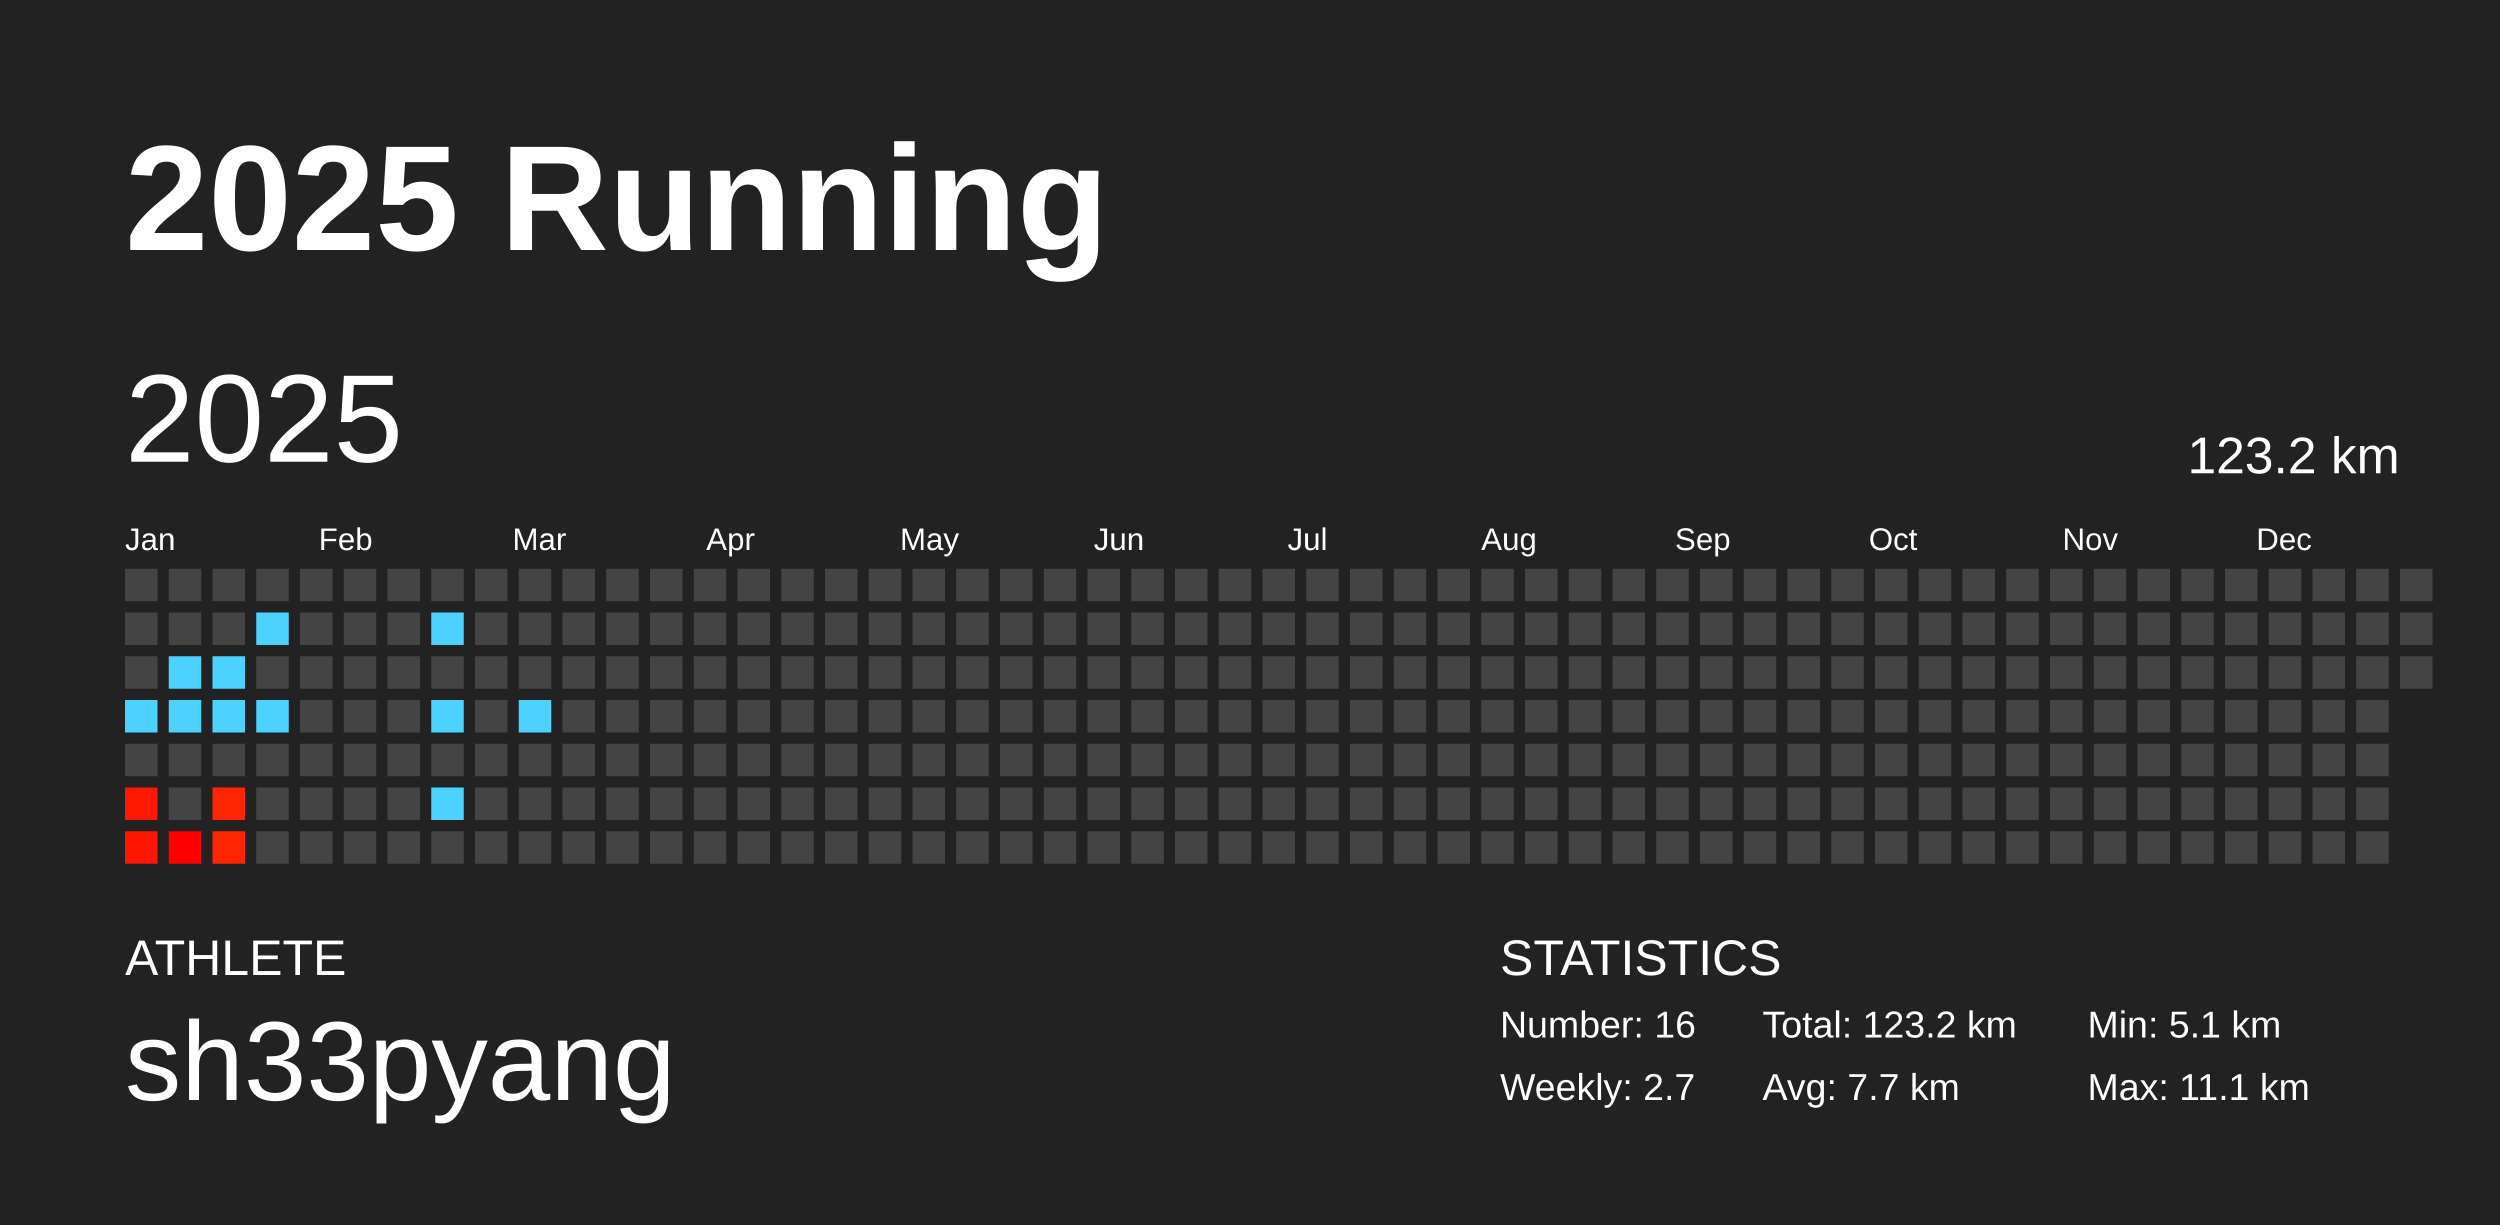
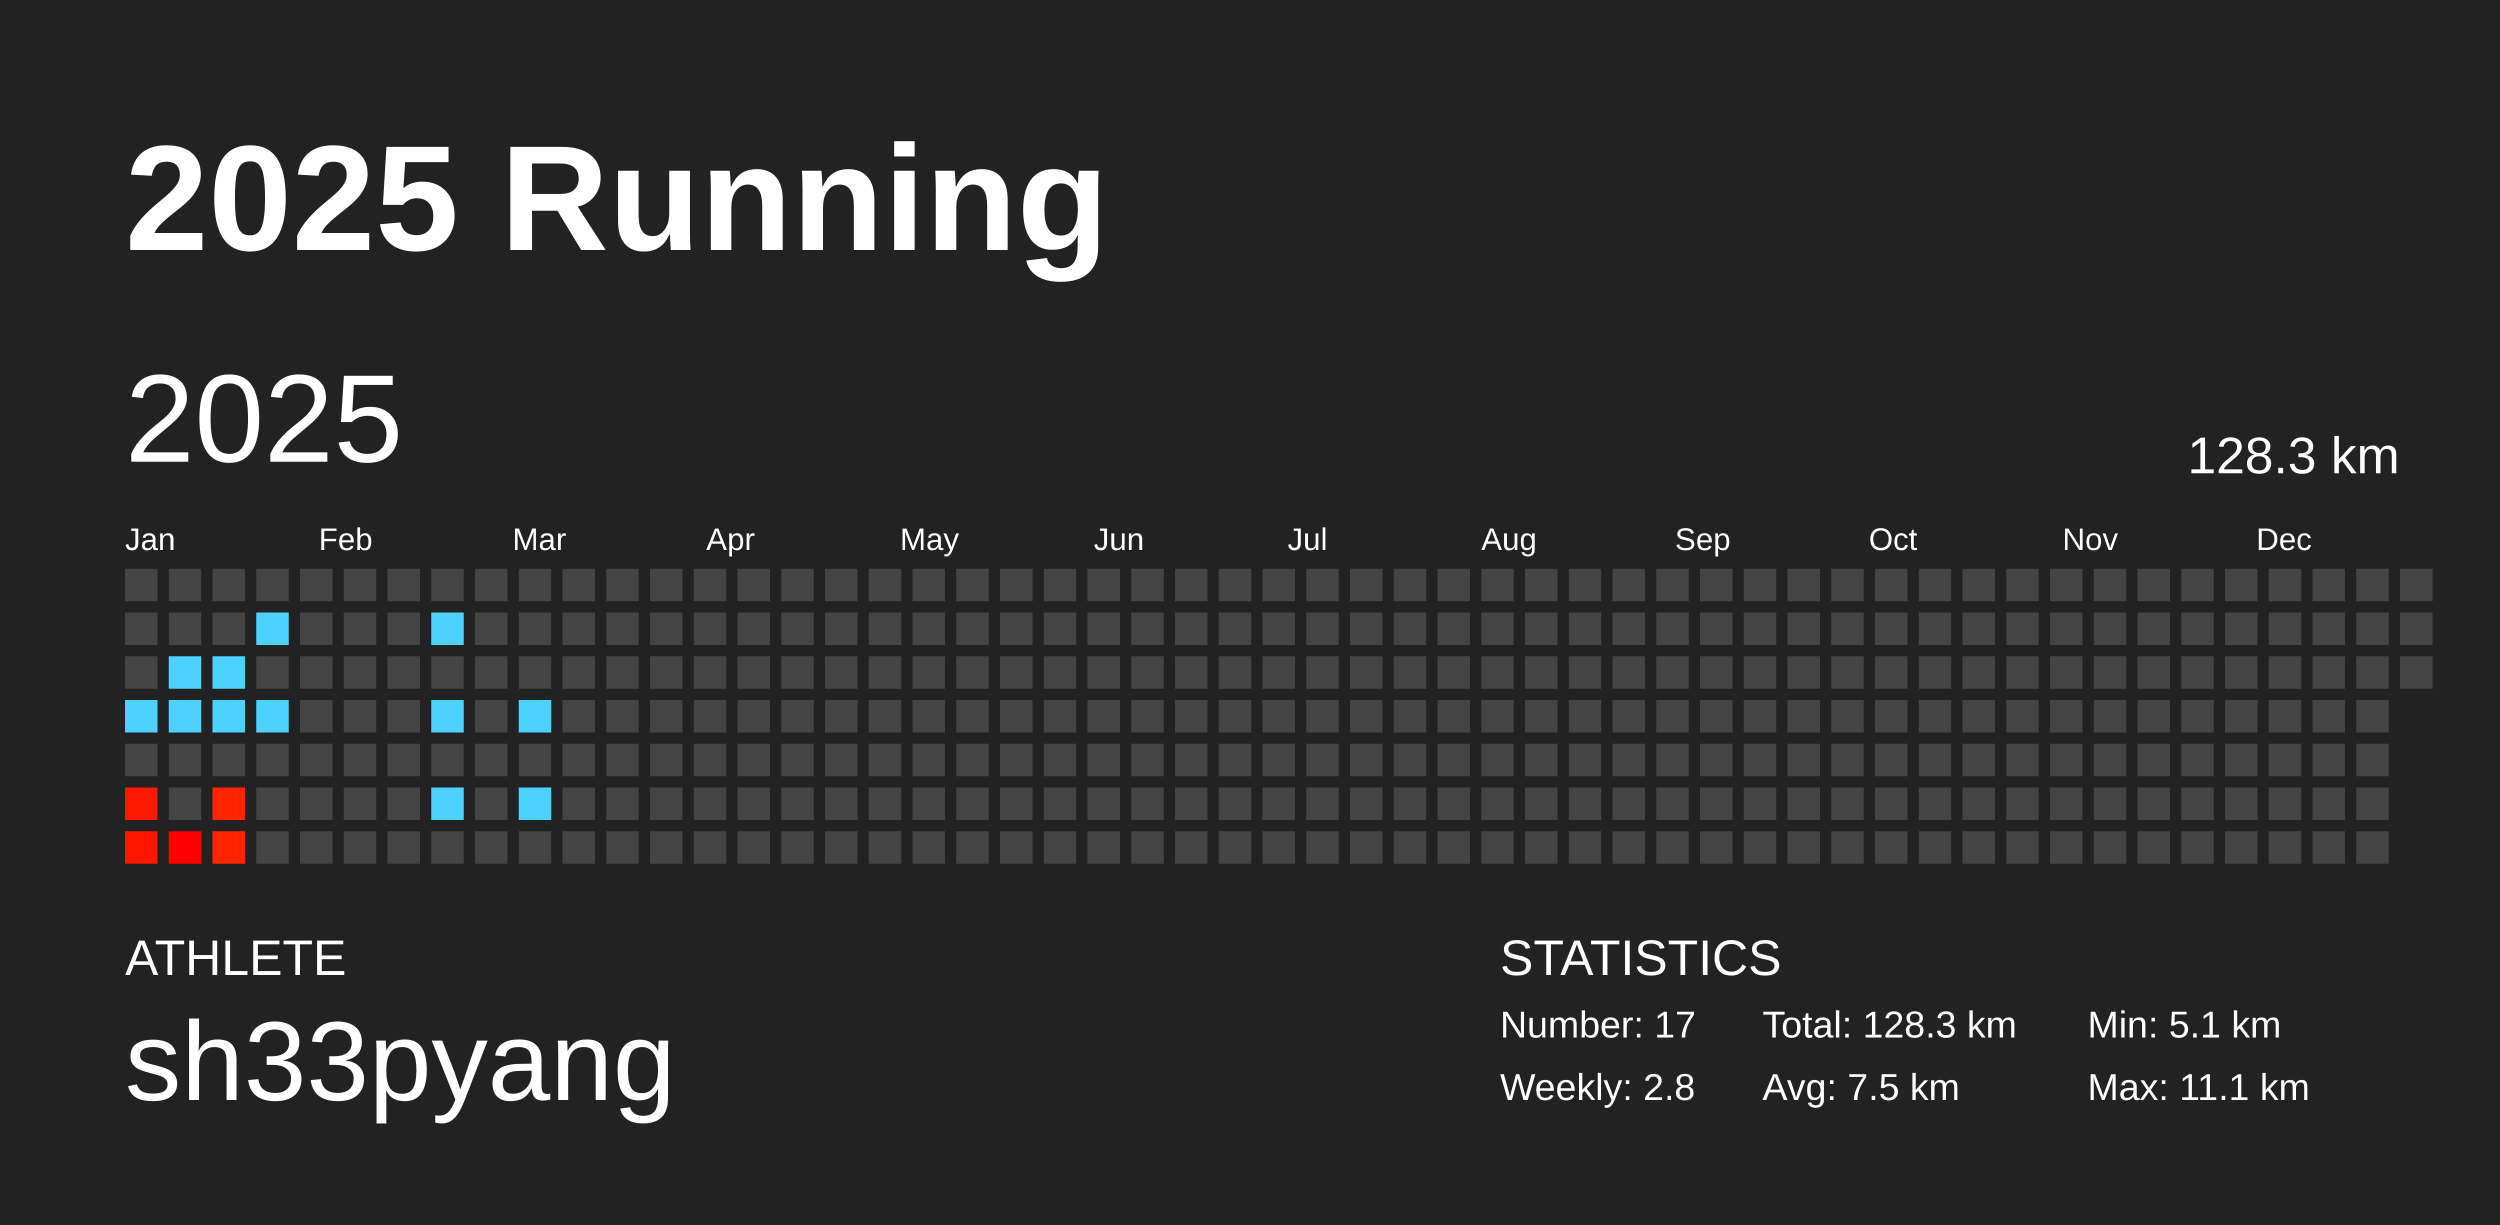
<svg xmlns="http://www.w3.org/2000/svg" baseProfile="full" height="98mm" version="1.1" viewBox="0,0,200,98" width="200mm">
  <defs />
  <rect fill="#222222" height="98" width="200" x="0" y="0" />
  <text fill="#FFFFFF" style="font-size:12px; font-family:Arial; font-weight:bold;" x="10" y="20">2025 Running</text>
  <text fill="#FFFFFF" style="font-size:4px; font-family:Arial" x="10" y="78">ATHLETE</text>
  <text fill="#FFFFFF" style="font-size:9px; font-family:Arial" x="10" y="88">sh33pyang</text>
  <text fill="#FFFFFF" style="font-size:4px; font-family:Arial" x="120" y="78">STATISTICS</text>
-   <text fill="#FFFFFF" style="font-size:3px; font-family:Arial" x="120" y="83">Number: 16</text>
-   <text fill="#FFFFFF" style="font-size:3px; font-family:Arial" x="120" y="88">Weekly: 2.7</text>
-   <text fill="#FFFFFF" style="font-size:3px; font-family:Arial" x="141" y="83">Total: 123.2 km</text>
-   <text fill="#FFFFFF" style="font-size:3px; font-family:Arial" x="141" y="88">Avg: 7.7 km</text>
+   <text fill="#FFFFFF" style="font-size:3px; font-family:Arial" x="120" y="83">Number: 17</text>
+   <text fill="#FFFFFF" style="font-size:3px; font-family:Arial" x="120" y="88">Weekly: 2.8</text>
+   <text fill="#FFFFFF" style="font-size:3px; font-family:Arial" x="141" y="83">Total: 128.3 km</text>
+   <text fill="#FFFFFF" style="font-size:3px; font-family:Arial" x="141" y="88">Avg: 7.5 km</text>
  <text fill="#FFFFFF" style="font-size:3px; font-family:Arial" x="167" y="83">Min: 5.1 km</text>
  <text fill="#FFFFFF" style="font-size:3px; font-family:Arial" x="167" y="88">Max: 11.1 km</text>
  <text dominant-baseline="hanging" fill="#FFFFFF" style="font-size:10.0px; font-family:Arial;" x="10" y="30">2025</text>
-   <text dominant-baseline="hanging" fill="#FFFFFF" style="font-size:4.125px; font-family:Arial;" x="175" y="35">123.2 km</text>
+   <text dominant-baseline="hanging" fill="#FFFFFF" style="font-size:4.125px; font-family:Arial;" x="175" y="35">128.3 km</text>
  <text fill="#FFFFFF" style="font-size:2.5px; font-family:Arial" x="10.0" y="44">Jan</text>
  <text fill="#FFFFFF" style="font-size:2.5px; font-family:Arial" x="25.5" y="44">Feb</text>
  <text fill="#FFFFFF" style="font-size:2.5px; font-family:Arial" x="41.0" y="44">Mar</text>
  <text fill="#FFFFFF" style="font-size:2.5px; font-family:Arial" x="56.5" y="44">Apr</text>
  <text fill="#FFFFFF" style="font-size:2.5px; font-family:Arial" x="72.0" y="44">May</text>
  <text fill="#FFFFFF" style="font-size:2.5px; font-family:Arial" x="87.5" y="44">Jun</text>
  <text fill="#FFFFFF" style="font-size:2.5px; font-family:Arial" x="103.0" y="44">Jul</text>
  <text fill="#FFFFFF" style="font-size:2.5px; font-family:Arial" x="118.5" y="44">Aug</text>
  <text fill="#FFFFFF" style="font-size:2.5px; font-family:Arial" x="134.0" y="44">Sep</text>
  <text fill="#FFFFFF" style="font-size:2.5px; font-family:Arial" x="149.5" y="44">Oct</text>
  <text fill="#FFFFFF" style="font-size:2.5px; font-family:Arial" x="165.0" y="44">Nov</text>
  <text fill="#FFFFFF" style="font-size:2.5px; font-family:Arial" x="180.5" y="44">Dec</text>
  <rect fill="#444444" height="2.6" width="2.6" x="10.0" y="45.5" />
  <rect fill="#444444" height="2.6" width="2.6" x="10.0" y="49.0" />
  <rect fill="#444444" height="2.6" width="2.6" x="10.0" y="52.5" />
  <rect fill="#4dd2ff" height="2.6" width="2.6" x="10.0" y="56.0" />
  <rect fill="#444444" height="2.6" width="2.6" x="10.0" y="59.5" />
  <rect fill="#ff1800" height="2.6" width="2.6" x="10.0" y="63.0" />
  <rect fill="#ff1600" height="2.6" width="2.6" x="10.0" y="66.5" />
  <rect fill="#444444" height="2.6" width="2.6" x="13.5" y="45.5" />
  <rect fill="#444444" height="2.6" width="2.6" x="13.5" y="49.0" />
  <rect fill="#4dd2ff" height="2.6" width="2.6" x="13.5" y="52.5" />
  <rect fill="#4dd2ff" height="2.6" width="2.6" x="13.5" y="56.0" />
  <rect fill="#444444" height="2.6" width="2.6" x="13.5" y="59.5" />
  <rect fill="#444444" height="2.6" width="2.6" x="13.5" y="63.0" />
  <rect fill="#ff0000" height="2.6" width="2.6" x="13.5" y="66.5" />
  <rect fill="#444444" height="2.6" width="2.6" x="17.0" y="45.5" />
  <rect fill="#444444" height="2.6" width="2.6" x="17.0" y="49.0" />
  <rect fill="#4dd2ff" height="2.6" width="2.6" x="17.0" y="52.5" />
  <rect fill="#4dd2ff" height="2.6" width="2.6" x="17.0" y="56.0" />
  <rect fill="#444444" height="2.6" width="2.6" x="17.0" y="59.5" />
  <rect fill="#ff2500" height="2.6" width="2.6" x="17.0" y="63.0" />
  <rect fill="#ff2500" height="2.6" width="2.6" x="17.0" y="66.5" />
  <rect fill="#444444" height="2.6" width="2.6" x="20.5" y="45.5" />
  <rect fill="#4dd2ff" height="2.6" width="2.6" x="20.5" y="49.0" />
  <rect fill="#444444" height="2.6" width="2.6" x="20.5" y="52.5" />
  <rect fill="#4dd2ff" height="2.6" width="2.6" x="20.5" y="56.0" />
  <rect fill="#444444" height="2.6" width="2.6" x="20.5" y="59.5" />
  <rect fill="#444444" height="2.6" width="2.6" x="20.5" y="63.0" />
  <rect fill="#444444" height="2.6" width="2.6" x="20.5" y="66.5" />
  <rect fill="#444444" height="2.6" width="2.6" x="24.0" y="45.5" />
  <rect fill="#444444" height="2.6" width="2.6" x="24.0" y="49.0" />
  <rect fill="#444444" height="2.6" width="2.6" x="24.0" y="52.5" />
  <rect fill="#444444" height="2.6" width="2.6" x="24.0" y="56.0" />
  <rect fill="#444444" height="2.6" width="2.6" x="24.0" y="59.5" />
  <rect fill="#444444" height="2.6" width="2.6" x="24.0" y="63.0" />
  <rect fill="#444444" height="2.6" width="2.6" x="24.0" y="66.5" />
  <rect fill="#444444" height="2.6" width="2.6" x="27.5" y="45.5" />
  <rect fill="#444444" height="2.6" width="2.6" x="27.5" y="49.0" />
  <rect fill="#444444" height="2.6" width="2.6" x="27.5" y="52.5" />
  <rect fill="#444444" height="2.6" width="2.6" x="27.5" y="56.0" />
  <rect fill="#444444" height="2.6" width="2.6" x="27.5" y="59.5" />
  <rect fill="#444444" height="2.6" width="2.6" x="27.5" y="63.0" />
  <rect fill="#444444" height="2.6" width="2.6" x="27.5" y="66.5" />
  <rect fill="#444444" height="2.6" width="2.6" x="31.0" y="45.5" />
  <rect fill="#444444" height="2.6" width="2.6" x="31.0" y="49.0" />
  <rect fill="#444444" height="2.6" width="2.6" x="31.0" y="52.5" />
  <rect fill="#444444" height="2.6" width="2.6" x="31.0" y="56.0" />
  <rect fill="#444444" height="2.6" width="2.6" x="31.0" y="59.5" />
  <rect fill="#444444" height="2.6" width="2.6" x="31.0" y="63.0" />
  <rect fill="#444444" height="2.6" width="2.6" x="31.0" y="66.5" />
  <rect fill="#444444" height="2.6" width="2.6" x="34.5" y="45.5" />
  <rect fill="#4dd2ff" height="2.6" width="2.6" x="34.5" y="49.0" />
  <rect fill="#444444" height="2.6" width="2.6" x="34.5" y="52.5" />
  <rect fill="#4dd2ff" height="2.6" width="2.6" x="34.5" y="56.0" />
  <rect fill="#444444" height="2.6" width="2.6" x="34.5" y="59.5" />
  <rect fill="#4dd2ff" height="2.6" width="2.6" x="34.5" y="63.0" />
  <rect fill="#444444" height="2.6" width="2.6" x="34.5" y="66.5" />
  <rect fill="#444444" height="2.6" width="2.6" x="38.0" y="45.5" />
  <rect fill="#444444" height="2.6" width="2.6" x="38.0" y="49.0" />
  <rect fill="#444444" height="2.6" width="2.6" x="38.0" y="52.5" />
  <rect fill="#444444" height="2.6" width="2.6" x="38.0" y="56.0" />
  <rect fill="#444444" height="2.6" width="2.6" x="38.0" y="59.5" />
  <rect fill="#444444" height="2.6" width="2.6" x="38.0" y="63.0" />
  <rect fill="#444444" height="2.6" width="2.6" x="38.0" y="66.5" />
  <rect fill="#444444" height="2.6" width="2.6" x="41.5" y="45.5" />
  <rect fill="#444444" height="2.6" width="2.6" x="41.5" y="49.0" />
  <rect fill="#444444" height="2.6" width="2.6" x="41.5" y="52.5" />
  <rect fill="#4dd2ff" height="2.6" width="2.6" x="41.5" y="56.0" />
  <rect fill="#444444" height="2.6" width="2.6" x="41.5" y="59.5" />
-   <rect fill="#444444" height="2.6" width="2.6" x="41.5" y="63.0" />
+   <rect fill="#4dd2ff" height="2.6" width="2.6" x="41.5" y="63.0" />
  <rect fill="#444444" height="2.6" width="2.6" x="41.5" y="66.5" />
  <rect fill="#444444" height="2.6" width="2.6" x="45.0" y="45.5" />
  <rect fill="#444444" height="2.6" width="2.6" x="45.0" y="49.0" />
  <rect fill="#444444" height="2.6" width="2.6" x="45.0" y="52.5" />
  <rect fill="#444444" height="2.6" width="2.6" x="45.0" y="56.0" />
  <rect fill="#444444" height="2.6" width="2.6" x="45.0" y="59.5" />
  <rect fill="#444444" height="2.6" width="2.6" x="45.0" y="63.0" />
  <rect fill="#444444" height="2.6" width="2.6" x="45.0" y="66.5" />
  <rect fill="#444444" height="2.6" width="2.6" x="48.5" y="45.5" />
  <rect fill="#444444" height="2.6" width="2.6" x="48.5" y="49.0" />
  <rect fill="#444444" height="2.6" width="2.6" x="48.5" y="52.5" />
  <rect fill="#444444" height="2.6" width="2.6" x="48.5" y="56.0" />
  <rect fill="#444444" height="2.6" width="2.6" x="48.5" y="59.5" />
  <rect fill="#444444" height="2.6" width="2.6" x="48.5" y="63.0" />
  <rect fill="#444444" height="2.6" width="2.6" x="48.5" y="66.5" />
  <rect fill="#444444" height="2.6" width="2.6" x="52.0" y="45.5" />
  <rect fill="#444444" height="2.6" width="2.6" x="52.0" y="49.0" />
  <rect fill="#444444" height="2.6" width="2.6" x="52.0" y="52.5" />
  <rect fill="#444444" height="2.6" width="2.6" x="52.0" y="56.0" />
  <rect fill="#444444" height="2.6" width="2.6" x="52.0" y="59.5" />
  <rect fill="#444444" height="2.6" width="2.6" x="52.0" y="63.0" />
  <rect fill="#444444" height="2.6" width="2.6" x="52.0" y="66.5" />
  <rect fill="#444444" height="2.6" width="2.6" x="55.5" y="45.5" />
  <rect fill="#444444" height="2.6" width="2.6" x="55.5" y="49.0" />
  <rect fill="#444444" height="2.6" width="2.6" x="55.5" y="52.5" />
  <rect fill="#444444" height="2.6" width="2.6" x="55.5" y="56.0" />
  <rect fill="#444444" height="2.6" width="2.6" x="55.5" y="59.5" />
  <rect fill="#444444" height="2.6" width="2.6" x="55.5" y="63.0" />
  <rect fill="#444444" height="2.6" width="2.6" x="55.5" y="66.5" />
  <rect fill="#444444" height="2.6" width="2.6" x="59.0" y="45.5" />
  <rect fill="#444444" height="2.6" width="2.6" x="59.0" y="49.0" />
  <rect fill="#444444" height="2.6" width="2.6" x="59.0" y="52.5" />
  <rect fill="#444444" height="2.6" width="2.6" x="59.0" y="56.0" />
  <rect fill="#444444" height="2.6" width="2.6" x="59.0" y="59.5" />
  <rect fill="#444444" height="2.6" width="2.6" x="59.0" y="63.0" />
  <rect fill="#444444" height="2.6" width="2.6" x="59.0" y="66.5" />
  <rect fill="#444444" height="2.6" width="2.6" x="62.5" y="45.5" />
  <rect fill="#444444" height="2.6" width="2.6" x="62.5" y="49.0" />
  <rect fill="#444444" height="2.6" width="2.6" x="62.5" y="52.5" />
  <rect fill="#444444" height="2.6" width="2.6" x="62.5" y="56.0" />
  <rect fill="#444444" height="2.6" width="2.6" x="62.5" y="59.5" />
  <rect fill="#444444" height="2.6" width="2.6" x="62.5" y="63.0" />
  <rect fill="#444444" height="2.6" width="2.6" x="62.5" y="66.5" />
  <rect fill="#444444" height="2.6" width="2.6" x="66.0" y="45.5" />
  <rect fill="#444444" height="2.6" width="2.6" x="66.0" y="49.0" />
  <rect fill="#444444" height="2.6" width="2.6" x="66.0" y="52.5" />
  <rect fill="#444444" height="2.6" width="2.6" x="66.0" y="56.0" />
  <rect fill="#444444" height="2.6" width="2.6" x="66.0" y="59.5" />
  <rect fill="#444444" height="2.6" width="2.6" x="66.0" y="63.0" />
  <rect fill="#444444" height="2.6" width="2.6" x="66.0" y="66.5" />
  <rect fill="#444444" height="2.6" width="2.6" x="69.5" y="45.5" />
  <rect fill="#444444" height="2.6" width="2.6" x="69.5" y="49.0" />
  <rect fill="#444444" height="2.6" width="2.6" x="69.5" y="52.5" />
  <rect fill="#444444" height="2.6" width="2.6" x="69.5" y="56.0" />
  <rect fill="#444444" height="2.6" width="2.6" x="69.5" y="59.5" />
  <rect fill="#444444" height="2.6" width="2.6" x="69.5" y="63.0" />
  <rect fill="#444444" height="2.6" width="2.6" x="69.5" y="66.5" />
  <rect fill="#444444" height="2.6" width="2.6" x="73.0" y="45.5" />
  <rect fill="#444444" height="2.6" width="2.6" x="73.0" y="49.0" />
  <rect fill="#444444" height="2.6" width="2.6" x="73.0" y="52.5" />
  <rect fill="#444444" height="2.6" width="2.6" x="73.0" y="56.0" />
  <rect fill="#444444" height="2.6" width="2.6" x="73.0" y="59.5" />
  <rect fill="#444444" height="2.6" width="2.6" x="73.0" y="63.0" />
  <rect fill="#444444" height="2.6" width="2.6" x="73.0" y="66.5" />
  <rect fill="#444444" height="2.6" width="2.6" x="76.5" y="45.5" />
  <rect fill="#444444" height="2.6" width="2.6" x="76.5" y="49.0" />
  <rect fill="#444444" height="2.6" width="2.6" x="76.5" y="52.5" />
  <rect fill="#444444" height="2.6" width="2.6" x="76.5" y="56.0" />
  <rect fill="#444444" height="2.6" width="2.6" x="76.5" y="59.5" />
  <rect fill="#444444" height="2.6" width="2.6" x="76.5" y="63.0" />
  <rect fill="#444444" height="2.6" width="2.6" x="76.5" y="66.5" />
  <rect fill="#444444" height="2.6" width="2.6" x="80.0" y="45.5" />
  <rect fill="#444444" height="2.6" width="2.6" x="80.0" y="49.0" />
  <rect fill="#444444" height="2.6" width="2.6" x="80.0" y="52.5" />
  <rect fill="#444444" height="2.6" width="2.6" x="80.0" y="56.0" />
  <rect fill="#444444" height="2.6" width="2.6" x="80.0" y="59.5" />
  <rect fill="#444444" height="2.6" width="2.6" x="80.0" y="63.0" />
  <rect fill="#444444" height="2.6" width="2.6" x="80.0" y="66.5" />
  <rect fill="#444444" height="2.6" width="2.6" x="83.5" y="45.5" />
  <rect fill="#444444" height="2.6" width="2.6" x="83.5" y="49.0" />
  <rect fill="#444444" height="2.6" width="2.6" x="83.5" y="52.5" />
  <rect fill="#444444" height="2.6" width="2.6" x="83.5" y="56.0" />
  <rect fill="#444444" height="2.6" width="2.6" x="83.5" y="59.5" />
  <rect fill="#444444" height="2.6" width="2.6" x="83.5" y="63.0" />
  <rect fill="#444444" height="2.6" width="2.6" x="83.5" y="66.5" />
  <rect fill="#444444" height="2.6" width="2.6" x="87.0" y="45.5" />
  <rect fill="#444444" height="2.6" width="2.6" x="87.0" y="49.0" />
  <rect fill="#444444" height="2.6" width="2.6" x="87.0" y="52.5" />
  <rect fill="#444444" height="2.6" width="2.6" x="87.0" y="56.0" />
  <rect fill="#444444" height="2.6" width="2.6" x="87.0" y="59.5" />
  <rect fill="#444444" height="2.6" width="2.6" x="87.0" y="63.0" />
  <rect fill="#444444" height="2.6" width="2.6" x="87.0" y="66.5" />
  <rect fill="#444444" height="2.6" width="2.6" x="90.5" y="45.5" />
  <rect fill="#444444" height="2.6" width="2.6" x="90.5" y="49.0" />
  <rect fill="#444444" height="2.6" width="2.6" x="90.5" y="52.5" />
  <rect fill="#444444" height="2.6" width="2.6" x="90.5" y="56.0" />
  <rect fill="#444444" height="2.6" width="2.6" x="90.5" y="59.5" />
  <rect fill="#444444" height="2.6" width="2.6" x="90.5" y="63.0" />
  <rect fill="#444444" height="2.6" width="2.6" x="90.5" y="66.5" />
  <rect fill="#444444" height="2.6" width="2.6" x="94.0" y="45.5" />
  <rect fill="#444444" height="2.6" width="2.6" x="94.0" y="49.0" />
  <rect fill="#444444" height="2.6" width="2.6" x="94.0" y="52.5" />
  <rect fill="#444444" height="2.6" width="2.6" x="94.0" y="56.0" />
  <rect fill="#444444" height="2.6" width="2.6" x="94.0" y="59.5" />
  <rect fill="#444444" height="2.6" width="2.6" x="94.0" y="63.0" />
  <rect fill="#444444" height="2.6" width="2.6" x="94.0" y="66.5" />
  <rect fill="#444444" height="2.6" width="2.6" x="97.5" y="45.5" />
  <rect fill="#444444" height="2.6" width="2.6" x="97.5" y="49.0" />
  <rect fill="#444444" height="2.6" width="2.6" x="97.5" y="52.5" />
  <rect fill="#444444" height="2.6" width="2.6" x="97.5" y="56.0" />
  <rect fill="#444444" height="2.6" width="2.6" x="97.5" y="59.5" />
  <rect fill="#444444" height="2.6" width="2.6" x="97.5" y="63.0" />
  <rect fill="#444444" height="2.6" width="2.6" x="97.5" y="66.5" />
  <rect fill="#444444" height="2.6" width="2.6" x="101.0" y="45.5" />
  <rect fill="#444444" height="2.6" width="2.6" x="101.0" y="49.0" />
  <rect fill="#444444" height="2.6" width="2.6" x="101.0" y="52.5" />
  <rect fill="#444444" height="2.6" width="2.6" x="101.0" y="56.0" />
  <rect fill="#444444" height="2.6" width="2.6" x="101.0" y="59.5" />
  <rect fill="#444444" height="2.6" width="2.6" x="101.0" y="63.0" />
  <rect fill="#444444" height="2.6" width="2.6" x="101.0" y="66.5" />
  <rect fill="#444444" height="2.6" width="2.6" x="104.5" y="45.5" />
  <rect fill="#444444" height="2.6" width="2.6" x="104.5" y="49.0" />
  <rect fill="#444444" height="2.6" width="2.6" x="104.5" y="52.5" />
  <rect fill="#444444" height="2.6" width="2.6" x="104.5" y="56.0" />
  <rect fill="#444444" height="2.6" width="2.6" x="104.5" y="59.5" />
  <rect fill="#444444" height="2.6" width="2.6" x="104.5" y="63.0" />
  <rect fill="#444444" height="2.6" width="2.6" x="104.5" y="66.5" />
  <rect fill="#444444" height="2.6" width="2.6" x="108.0" y="45.5" />
  <rect fill="#444444" height="2.6" width="2.6" x="108.0" y="49.0" />
  <rect fill="#444444" height="2.6" width="2.6" x="108.0" y="52.5" />
  <rect fill="#444444" height="2.6" width="2.6" x="108.0" y="56.0" />
  <rect fill="#444444" height="2.6" width="2.6" x="108.0" y="59.5" />
  <rect fill="#444444" height="2.6" width="2.6" x="108.0" y="63.0" />
  <rect fill="#444444" height="2.6" width="2.6" x="108.0" y="66.5" />
  <rect fill="#444444" height="2.6" width="2.6" x="111.5" y="45.5" />
  <rect fill="#444444" height="2.6" width="2.6" x="111.5" y="49.0" />
  <rect fill="#444444" height="2.6" width="2.6" x="111.5" y="52.5" />
  <rect fill="#444444" height="2.6" width="2.6" x="111.5" y="56.0" />
  <rect fill="#444444" height="2.6" width="2.6" x="111.5" y="59.5" />
  <rect fill="#444444" height="2.6" width="2.6" x="111.5" y="63.0" />
  <rect fill="#444444" height="2.6" width="2.6" x="111.5" y="66.5" />
  <rect fill="#444444" height="2.6" width="2.6" x="115.0" y="45.5" />
  <rect fill="#444444" height="2.6" width="2.6" x="115.0" y="49.0" />
  <rect fill="#444444" height="2.6" width="2.6" x="115.0" y="52.5" />
  <rect fill="#444444" height="2.6" width="2.6" x="115.0" y="56.0" />
  <rect fill="#444444" height="2.6" width="2.6" x="115.0" y="59.5" />
  <rect fill="#444444" height="2.6" width="2.6" x="115.0" y="63.0" />
  <rect fill="#444444" height="2.6" width="2.6" x="115.0" y="66.5" />
  <rect fill="#444444" height="2.6" width="2.6" x="118.5" y="45.5" />
  <rect fill="#444444" height="2.6" width="2.6" x="118.5" y="49.0" />
  <rect fill="#444444" height="2.6" width="2.6" x="118.5" y="52.5" />
  <rect fill="#444444" height="2.6" width="2.6" x="118.5" y="56.0" />
  <rect fill="#444444" height="2.6" width="2.6" x="118.5" y="59.5" />
  <rect fill="#444444" height="2.6" width="2.6" x="118.5" y="63.0" />
  <rect fill="#444444" height="2.6" width="2.6" x="118.5" y="66.5" />
  <rect fill="#444444" height="2.6" width="2.6" x="122.0" y="45.5" />
  <rect fill="#444444" height="2.6" width="2.6" x="122.0" y="49.0" />
  <rect fill="#444444" height="2.6" width="2.6" x="122.0" y="52.5" />
  <rect fill="#444444" height="2.6" width="2.6" x="122.0" y="56.0" />
  <rect fill="#444444" height="2.6" width="2.6" x="122.0" y="59.5" />
  <rect fill="#444444" height="2.6" width="2.6" x="122.0" y="63.0" />
  <rect fill="#444444" height="2.6" width="2.6" x="122.0" y="66.5" />
  <rect fill="#444444" height="2.6" width="2.6" x="125.5" y="45.5" />
  <rect fill="#444444" height="2.6" width="2.6" x="125.5" y="49.0" />
  <rect fill="#444444" height="2.6" width="2.6" x="125.5" y="52.5" />
  <rect fill="#444444" height="2.6" width="2.6" x="125.5" y="56.0" />
  <rect fill="#444444" height="2.6" width="2.6" x="125.5" y="59.5" />
  <rect fill="#444444" height="2.6" width="2.6" x="125.5" y="63.0" />
  <rect fill="#444444" height="2.6" width="2.6" x="125.5" y="66.5" />
  <rect fill="#444444" height="2.6" width="2.6" x="129.0" y="45.5" />
  <rect fill="#444444" height="2.6" width="2.6" x="129.0" y="49.0" />
  <rect fill="#444444" height="2.6" width="2.6" x="129.0" y="52.5" />
  <rect fill="#444444" height="2.6" width="2.6" x="129.0" y="56.0" />
  <rect fill="#444444" height="2.6" width="2.6" x="129.0" y="59.5" />
  <rect fill="#444444" height="2.6" width="2.6" x="129.0" y="63.0" />
  <rect fill="#444444" height="2.6" width="2.6" x="129.0" y="66.5" />
  <rect fill="#444444" height="2.6" width="2.6" x="132.5" y="45.5" />
  <rect fill="#444444" height="2.6" width="2.6" x="132.5" y="49.0" />
  <rect fill="#444444" height="2.6" width="2.6" x="132.5" y="52.5" />
  <rect fill="#444444" height="2.6" width="2.6" x="132.5" y="56.0" />
  <rect fill="#444444" height="2.6" width="2.6" x="132.5" y="59.5" />
  <rect fill="#444444" height="2.6" width="2.6" x="132.5" y="63.0" />
  <rect fill="#444444" height="2.6" width="2.6" x="132.5" y="66.5" />
  <rect fill="#444444" height="2.6" width="2.6" x="136.0" y="45.5" />
  <rect fill="#444444" height="2.6" width="2.6" x="136.0" y="49.0" />
  <rect fill="#444444" height="2.6" width="2.6" x="136.0" y="52.5" />
  <rect fill="#444444" height="2.6" width="2.6" x="136.0" y="56.0" />
  <rect fill="#444444" height="2.6" width="2.6" x="136.0" y="59.5" />
  <rect fill="#444444" height="2.6" width="2.6" x="136.0" y="63.0" />
  <rect fill="#444444" height="2.6" width="2.6" x="136.0" y="66.5" />
  <rect fill="#444444" height="2.6" width="2.6" x="139.5" y="45.5" />
  <rect fill="#444444" height="2.6" width="2.6" x="139.5" y="49.0" />
  <rect fill="#444444" height="2.6" width="2.6" x="139.5" y="52.5" />
  <rect fill="#444444" height="2.6" width="2.6" x="139.5" y="56.0" />
  <rect fill="#444444" height="2.6" width="2.6" x="139.5" y="59.5" />
  <rect fill="#444444" height="2.6" width="2.6" x="139.5" y="63.0" />
  <rect fill="#444444" height="2.6" width="2.6" x="139.5" y="66.5" />
  <rect fill="#444444" height="2.6" width="2.6" x="143.0" y="45.5" />
  <rect fill="#444444" height="2.6" width="2.6" x="143.0" y="49.0" />
  <rect fill="#444444" height="2.6" width="2.6" x="143.0" y="52.5" />
  <rect fill="#444444" height="2.6" width="2.6" x="143.0" y="56.0" />
  <rect fill="#444444" height="2.6" width="2.6" x="143.0" y="59.5" />
  <rect fill="#444444" height="2.6" width="2.6" x="143.0" y="63.0" />
  <rect fill="#444444" height="2.6" width="2.6" x="143.0" y="66.5" />
  <rect fill="#444444" height="2.6" width="2.6" x="146.5" y="45.5" />
  <rect fill="#444444" height="2.6" width="2.6" x="146.5" y="49.0" />
  <rect fill="#444444" height="2.6" width="2.6" x="146.5" y="52.5" />
  <rect fill="#444444" height="2.6" width="2.6" x="146.5" y="56.0" />
  <rect fill="#444444" height="2.6" width="2.6" x="146.5" y="59.5" />
  <rect fill="#444444" height="2.6" width="2.6" x="146.5" y="63.0" />
  <rect fill="#444444" height="2.6" width="2.6" x="146.5" y="66.5" />
  <rect fill="#444444" height="2.6" width="2.6" x="150.0" y="45.5" />
  <rect fill="#444444" height="2.6" width="2.6" x="150.0" y="49.0" />
  <rect fill="#444444" height="2.6" width="2.6" x="150.0" y="52.5" />
  <rect fill="#444444" height="2.6" width="2.6" x="150.0" y="56.0" />
  <rect fill="#444444" height="2.6" width="2.6" x="150.0" y="59.5" />
  <rect fill="#444444" height="2.6" width="2.6" x="150.0" y="63.0" />
  <rect fill="#444444" height="2.6" width="2.6" x="150.0" y="66.5" />
  <rect fill="#444444" height="2.6" width="2.6" x="153.5" y="45.5" />
  <rect fill="#444444" height="2.6" width="2.6" x="153.5" y="49.0" />
  <rect fill="#444444" height="2.6" width="2.6" x="153.5" y="52.5" />
  <rect fill="#444444" height="2.6" width="2.6" x="153.5" y="56.0" />
  <rect fill="#444444" height="2.6" width="2.6" x="153.5" y="59.5" />
  <rect fill="#444444" height="2.6" width="2.6" x="153.5" y="63.0" />
  <rect fill="#444444" height="2.6" width="2.6" x="153.5" y="66.5" />
  <rect fill="#444444" height="2.6" width="2.6" x="157.0" y="45.5" />
  <rect fill="#444444" height="2.6" width="2.6" x="157.0" y="49.0" />
  <rect fill="#444444" height="2.6" width="2.6" x="157.0" y="52.5" />
  <rect fill="#444444" height="2.6" width="2.6" x="157.0" y="56.0" />
  <rect fill="#444444" height="2.6" width="2.6" x="157.0" y="59.5" />
  <rect fill="#444444" height="2.6" width="2.6" x="157.0" y="63.0" />
  <rect fill="#444444" height="2.6" width="2.6" x="157.0" y="66.5" />
  <rect fill="#444444" height="2.6" width="2.6" x="160.5" y="45.5" />
  <rect fill="#444444" height="2.6" width="2.6" x="160.5" y="49.0" />
  <rect fill="#444444" height="2.6" width="2.6" x="160.5" y="52.5" />
  <rect fill="#444444" height="2.6" width="2.6" x="160.5" y="56.0" />
  <rect fill="#444444" height="2.6" width="2.6" x="160.5" y="59.5" />
  <rect fill="#444444" height="2.6" width="2.6" x="160.5" y="63.0" />
  <rect fill="#444444" height="2.6" width="2.6" x="160.5" y="66.5" />
  <rect fill="#444444" height="2.6" width="2.6" x="164.0" y="45.5" />
  <rect fill="#444444" height="2.6" width="2.6" x="164.0" y="49.0" />
  <rect fill="#444444" height="2.6" width="2.6" x="164.0" y="52.5" />
  <rect fill="#444444" height="2.6" width="2.6" x="164.0" y="56.0" />
  <rect fill="#444444" height="2.6" width="2.6" x="164.0" y="59.5" />
  <rect fill="#444444" height="2.6" width="2.6" x="164.0" y="63.0" />
  <rect fill="#444444" height="2.6" width="2.6" x="164.0" y="66.5" />
  <rect fill="#444444" height="2.6" width="2.6" x="167.5" y="45.5" />
  <rect fill="#444444" height="2.6" width="2.6" x="167.5" y="49.0" />
  <rect fill="#444444" height="2.6" width="2.6" x="167.5" y="52.5" />
  <rect fill="#444444" height="2.6" width="2.6" x="167.5" y="56.0" />
  <rect fill="#444444" height="2.6" width="2.6" x="167.5" y="59.5" />
  <rect fill="#444444" height="2.6" width="2.6" x="167.5" y="63.0" />
  <rect fill="#444444" height="2.6" width="2.6" x="167.5" y="66.5" />
  <rect fill="#444444" height="2.6" width="2.6" x="171.0" y="45.5" />
  <rect fill="#444444" height="2.6" width="2.6" x="171.0" y="49.0" />
  <rect fill="#444444" height="2.6" width="2.6" x="171.0" y="52.5" />
  <rect fill="#444444" height="2.6" width="2.6" x="171.0" y="56.0" />
  <rect fill="#444444" height="2.6" width="2.6" x="171.0" y="59.5" />
  <rect fill="#444444" height="2.6" width="2.6" x="171.0" y="63.0" />
  <rect fill="#444444" height="2.6" width="2.6" x="171.0" y="66.5" />
  <rect fill="#444444" height="2.6" width="2.6" x="174.5" y="45.5" />
  <rect fill="#444444" height="2.6" width="2.6" x="174.5" y="49.0" />
  <rect fill="#444444" height="2.6" width="2.6" x="174.5" y="52.5" />
  <rect fill="#444444" height="2.6" width="2.6" x="174.5" y="56.0" />
  <rect fill="#444444" height="2.6" width="2.6" x="174.5" y="59.5" />
  <rect fill="#444444" height="2.6" width="2.6" x="174.5" y="63.0" />
  <rect fill="#444444" height="2.6" width="2.6" x="174.5" y="66.5" />
  <rect fill="#444444" height="2.6" width="2.6" x="178.0" y="45.5" />
  <rect fill="#444444" height="2.6" width="2.6" x="178.0" y="49.0" />
  <rect fill="#444444" height="2.6" width="2.6" x="178.0" y="52.5" />
  <rect fill="#444444" height="2.6" width="2.6" x="178.0" y="56.0" />
  <rect fill="#444444" height="2.6" width="2.6" x="178.0" y="59.5" />
  <rect fill="#444444" height="2.6" width="2.6" x="178.0" y="63.0" />
  <rect fill="#444444" height="2.6" width="2.6" x="178.0" y="66.5" />
  <rect fill="#444444" height="2.6" width="2.6" x="181.5" y="45.5" />
  <rect fill="#444444" height="2.6" width="2.6" x="181.5" y="49.0" />
  <rect fill="#444444" height="2.6" width="2.6" x="181.5" y="52.5" />
  <rect fill="#444444" height="2.6" width="2.6" x="181.5" y="56.0" />
  <rect fill="#444444" height="2.6" width="2.6" x="181.5" y="59.5" />
  <rect fill="#444444" height="2.6" width="2.6" x="181.5" y="63.0" />
  <rect fill="#444444" height="2.6" width="2.6" x="181.5" y="66.5" />
  <rect fill="#444444" height="2.6" width="2.6" x="185.0" y="45.5" />
  <rect fill="#444444" height="2.6" width="2.6" x="185.0" y="49.0" />
  <rect fill="#444444" height="2.6" width="2.6" x="185.0" y="52.5" />
  <rect fill="#444444" height="2.6" width="2.6" x="185.0" y="56.0" />
  <rect fill="#444444" height="2.6" width="2.6" x="185.0" y="59.5" />
  <rect fill="#444444" height="2.6" width="2.6" x="185.0" y="63.0" />
  <rect fill="#444444" height="2.6" width="2.6" x="185.0" y="66.5" />
  <rect fill="#444444" height="2.6" width="2.6" x="188.5" y="45.5" />
  <rect fill="#444444" height="2.6" width="2.6" x="188.5" y="49.0" />
  <rect fill="#444444" height="2.6" width="2.6" x="188.5" y="52.5" />
  <rect fill="#444444" height="2.6" width="2.6" x="188.5" y="56.0" />
  <rect fill="#444444" height="2.6" width="2.6" x="188.5" y="59.5" />
  <rect fill="#444444" height="2.6" width="2.6" x="188.5" y="63.0" />
  <rect fill="#444444" height="2.6" width="2.6" x="188.5" y="66.5" />
  <rect fill="#444444" height="2.6" width="2.6" x="192.0" y="45.5" />
  <rect fill="#444444" height="2.6" width="2.6" x="192.0" y="49.0" />
  <rect fill="#444444" height="2.6" width="2.6" x="192.0" y="52.5" />
</svg>
